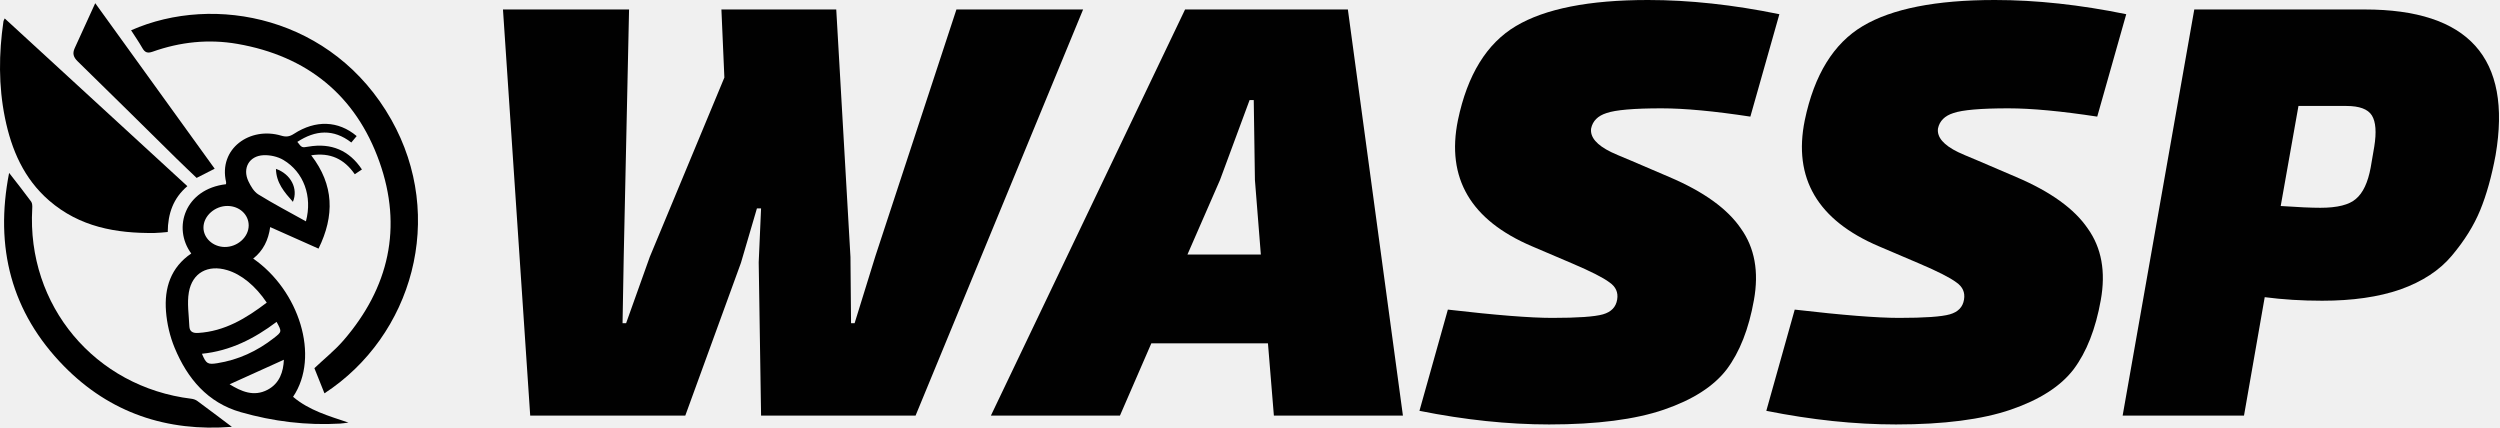
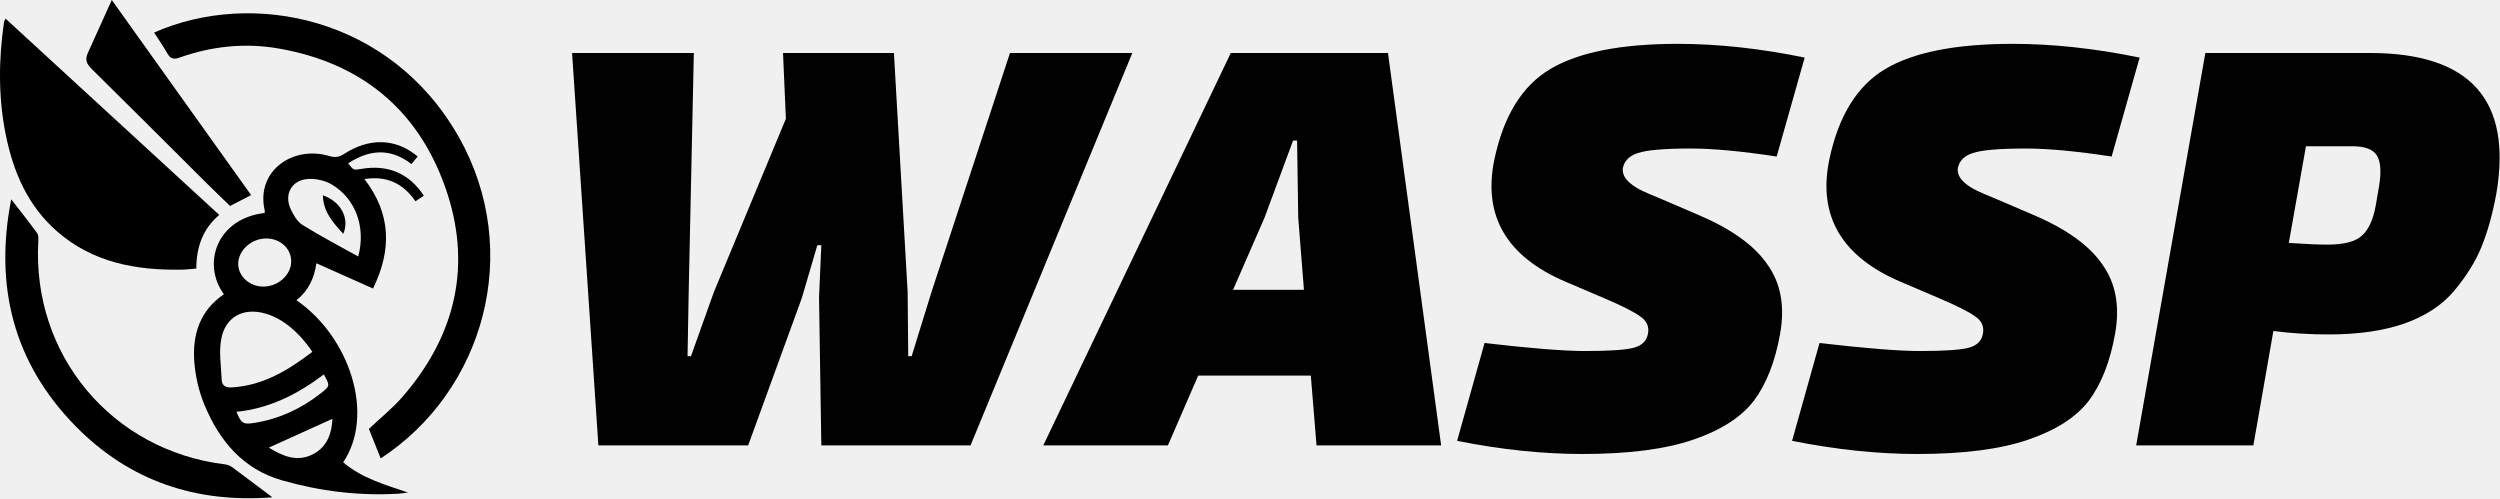
- <svg xmlns="http://www.w3.org/2000/svg" width="2356" height="403" viewBox="0 0 2356 403" fill="none">
-   <path d="M336.135 128.237C334.399 130.311 332.981 132.025 331.077 134.29C314.232 121.254 297.26 122.524 280.203 133.718C284.457 139.263 284.457 139.263 290.721 138.184C312.116 134.522 329.151 141.675 341.086 159.705C338.907 161.144 336.727 162.605 334.336 164.192C324.326 149.738 311.184 143.538 293.281 146.352C314.867 174.328 315.375 203.32 300.18 234.302C284.88 227.488 270.13 220.927 254.618 214.007C252.946 226.197 248.058 236.227 238.598 243.698C281.621 273.388 301.937 335.774 276.182 373.972C291.313 386.753 309.788 392.002 328.389 398.223C325.829 398.541 323.268 399.006 320.686 399.176C288.795 401.059 257.475 397.165 226.896 388.425C195.576 379.474 176.572 356.661 164.595 327.817C160.108 317.003 157.315 304.983 156.426 293.302C154.754 271.42 160.912 251.972 180.233 238.894C162.351 214.621 174.372 178.116 212.95 173.609C212.992 172.953 213.225 172.254 213.077 171.62C205.691 140.003 235.615 119.032 265.072 127.856C269.686 129.232 272.923 128.766 276.965 126.142C297.408 112.874 318.782 113.635 336.135 128.237ZM251.38 285.197C240.821 269.389 227.467 258.554 214.135 254.575C195.999 249.158 181.186 256.924 177.969 275.483C176.191 285.81 178.011 296.772 178.435 307.417C178.646 312.623 181.799 314.083 186.794 313.765C211.786 312.221 231.869 300.031 251.38 285.197ZM288.308 208.59C294.593 185.015 286.213 162.16 267.083 150.754C261.75 147.579 254.512 145.971 248.27 146.267C234.747 146.923 228.293 158.584 234.091 170.815C236.292 175.45 239.318 180.656 243.445 183.216C257.919 192.189 273.05 200.083 288.308 208.59ZM214.537 194.094C202.602 193.946 191.873 203.426 191.746 214.261C191.619 224.271 200.613 232.609 211.68 232.757C223.722 232.905 234.303 223.488 234.366 212.547C234.43 202.305 225.753 194.221 214.537 194.094ZM190.307 333.383C194.264 342.842 195.745 343.71 204.718 342.292C224.631 339.139 242.281 330.949 258.11 318.569C265.707 312.623 265.728 312.644 260.649 303.333C239.699 319.141 216.907 330.737 190.307 333.383ZM267.527 339.012C250.428 346.736 233.371 354.46 216.378 362.163C227.15 368.745 239.043 374.268 252.227 367.284C263.633 361.211 267.04 350.207 267.527 339.012Z" fill="black" />
-   <path d="M4.44 17.369C61.958 70.211 119.075 122.651 176.572 175.45C163.198 186.814 158.204 201.374 158.077 218.642C153.738 218.98 149.739 219.509 145.739 219.552C109.319 220.039 74.91 213.817 46.298 189.015C22.491 168.382 10.767 141.104 4.673 111.054C-1.443 80.877 -1.168 50.488 3.255 20.099C3.318 19.485 3.72 18.935 4.44 17.369Z" fill="black" />
-   <path d="M123.54 28.543C202.115 -6.184 313.999 15.719 368.745 112.747C420.571 204.57 388.87 316.496 305.767 370.671C302.529 362.545 299.334 354.588 296.286 346.969C305.661 338.102 315.565 330.188 323.734 320.75C366.629 271.082 379.58 214.241 357.508 152.32C335.225 89.808 289.388 52.795 223.743 41.368C196.592 36.648 169.8 39.484 143.856 48.711C138.84 50.488 136.491 49.367 134.1 45.198C130.926 39.632 127.286 34.363 123.54 28.543Z" fill="black" />
-   <path d="M8.588 162.943C16.121 172.657 22.936 181.206 29.369 190.01C30.512 191.576 30.512 194.306 30.385 196.464C25.094 287.863 89.427 364.724 180.445 375.792C182.371 376.024 184.466 376.765 186.011 377.908C196.803 385.844 207.49 393.949 218.516 402.244C157.336 407.027 103.627 389.251 60.266 345.043C10.513 294.318 -5.104 232.969 8.588 162.943Z" fill="black" />
-   <path d="M89.744 3C128.027 56.032 165.124 107.456 202.305 158.986C196.444 161.97 191.153 164.657 185.291 167.662C179.154 161.779 172.7 155.706 166.393 149.505C135.37 118.947 104.452 88.262 73.259 57.873C69.153 53.874 68.095 50.34 70.444 45.282C76.751 31.611 82.93 17.94 89.744 3Z" fill="black" />
-   <path d="M276.034 190.222C267.908 181.038 260.311 172.298 260.057 159.135C274.045 164.023 281.282 177.821 276.034 190.222Z" fill="black" />
-   <path d="M2134.27 280.056L2114.75 391.632H2000.38L2067.89 8.926H2228.56C2326.37 8.926 2367.47 54.672 2351.85 146.165C2348.13 166.248 2343.29 183.543 2337.34 198.048C2331.39 212.553 2322.46 226.871 2310.56 241.004C2299.03 254.765 2282.86 265.365 2262.03 272.804C2241.57 279.87 2217.03 283.403 2188.39 283.403C2169.42 283.403 2151.38 282.287 2134.27 280.056ZM2211.26 99.861H2166.07L2149.34 194.142C2165.7 195.258 2178.16 195.816 2186.71 195.816C2202.71 195.816 2213.86 193.027 2220.19 187.448C2226.88 181.869 2231.53 172.013 2234.13 157.88L2237.48 138.354C2239.71 124.593 2238.97 114.738 2235.25 108.787C2231.53 102.836 2223.53 99.861 2211.26 99.861Z" fill="#010101" />
-   <path d="M1664.57 387.169L1691.35 291.771C1736.35 296.978 1769.08 299.582 1789.54 299.582C1813.71 299.582 1829.71 298.466 1837.52 296.234C1845.33 294.003 1849.79 289.354 1850.9 282.287C1852.02 275.593 1849.6 270.2 1843.65 266.109C1837.7 261.646 1825.99 255.695 1808.51 248.257L1770.57 232.078C1712.92 207.531 1689.68 167.922 1700.83 113.25C1709.76 70.479 1727.99 40.911 1755.51 24.547C1783.03 8.182 1824.5 0 1879.91 0C1918.97 0 1960.25 4.463 2003.76 13.389L1976.43 109.902C1942.21 104.695 1914.32 102.092 1892.75 102.092C1866.71 102.092 1849.42 103.58 1840.86 106.555C1832.68 109.159 1827.85 113.994 1826.36 121.06C1825.24 129.242 1831.56 136.681 1845.33 143.375C1847.56 144.491 1854.07 147.28 1864.85 151.743L1900 166.806C1932.36 180.567 1954.86 196.746 1967.5 215.342C1980.52 233.566 1984.61 256.067 1979.77 282.845C1974.94 309.995 1966.39 331.753 1954.11 348.117C1941.84 364.11 1922.13 376.755 1894.98 386.053C1867.83 395.351 1831.75 400 1786.75 400C1748.07 400 1707.34 395.723 1664.57 387.169Z" fill="#010101" />
-   <path d="M1337.69 387.169L1364.47 291.771C1409.47 296.978 1442.2 299.582 1462.66 299.582C1486.83 299.582 1502.82 298.466 1510.63 296.234C1518.44 294.003 1522.91 289.354 1524.02 282.287C1525.14 275.593 1522.72 270.2 1516.77 266.109C1510.82 261.646 1499.1 255.695 1481.62 248.257L1443.69 232.078C1386.04 207.531 1362.79 167.922 1373.95 113.25C1382.88 70.479 1401.1 40.911 1428.62 24.547C1456.15 8.182 1497.62 0 1553.03 0C1592.08 0 1633.37 4.463 1676.88 13.389L1649.54 109.902C1615.33 104.695 1587.43 102.092 1565.86 102.092C1539.83 102.092 1522.53 103.58 1513.98 106.555C1505.8 109.159 1500.96 113.994 1499.48 121.06C1498.36 129.242 1504.68 136.681 1518.44 143.375C1520.67 144.491 1527.18 147.28 1537.97 151.743L1573.12 166.806C1605.47 180.567 1627.97 196.746 1640.62 215.342C1653.64 233.566 1657.73 256.067 1652.89 282.845C1648.06 309.995 1639.5 331.753 1627.23 348.117C1614.96 364.11 1595.24 376.755 1568.09 386.053C1540.94 395.351 1504.87 400 1459.87 400C1421.19 400 1380.46 395.723 1337.69 387.169Z" fill="#010101" />
-   <path d="M1200.5 391.632L1194.92 323.571H1085.01L1055.45 391.632H933.828L1116.81 8.926H1270.23L1322.11 391.632H1200.5ZM1149.73 169.596L1119.04 239.889H1188.22L1182.64 169.596L1181.53 94.282H1177.62L1149.73 169.596Z" fill="#010101" />
-   <path d="M824.907 241.562L901.336 8.926H1020.72L862.842 391.632H717.236L715.004 247.141L717.236 196.374H713.331L698.268 247.699L645.827 391.632H499.662L474 8.926H592.828L587.808 241.562L586.692 304.603H590.039L612.354 242.12L682.647 73.082L679.858 8.926H788.087L801.476 242.12L802.034 304.603H805.381L824.907 241.562Z" fill="#010101" />
+ <svg xmlns="http://www.w3.org/2000/svg" width="2007" height="400" viewBox="0 0 2007 400" fill="none">
+   <g clip-path="url(#clip0_66_14)">
+     <path d="M335.326 125.649C333.594 127.721 332.179 129.433 330.279 131.696C313.469 118.672 296.533 119.941 279.512 131.125C283.757 136.665 283.757 136.665 290.007 135.587C311.358 131.928 328.357 139.074 340.267 157.088C338.092 158.525 335.917 159.985 333.531 161.57C323.542 147.13 310.428 140.936 292.562 143.747C314.103 171.697 314.61 200.662 299.447 231.615C284.179 224.808 269.46 218.253 253.98 211.339C252.312 223.518 247.434 233.538 237.994 241.002C280.927 270.665 301.2 332.993 275.499 371.155C290.598 383.924 309.034 389.169 327.596 395.384C325.042 395.702 322.486 396.166 319.91 396.336C288.086 398.217 256.831 394.327 226.316 385.595C195.062 376.652 176.098 353.86 164.146 325.043C159.669 314.239 156.882 302.23 155.994 290.56C154.326 268.699 160.471 249.269 179.751 236.203C161.907 211.952 173.903 175.481 212.4 170.979C212.442 170.323 212.674 169.625 212.527 168.991C205.156 137.404 235.017 116.452 264.412 125.268C269.017 126.643 272.247 126.177 276.28 123.556C296.68 110.3 318.01 111.06 335.326 125.649ZM250.749 282.463C240.212 266.67 226.886 255.845 213.582 251.869C195.484 246.457 180.702 254.216 177.492 272.758C175.718 283.075 177.534 294.027 177.957 304.662C178.168 309.863 181.314 311.322 186.299 311.004C211.238 309.462 231.279 297.283 250.749 282.463ZM287.6 205.927C293.871 182.374 285.509 159.54 266.419 148.145C261.097 144.973 253.875 143.366 247.646 143.662C234.151 144.317 227.711 155.968 233.496 168.187C235.693 172.818 238.712 178.019 242.831 180.577C257.274 189.541 272.374 197.428 287.6 205.927ZM213.983 191.445C202.074 191.297 191.367 200.768 191.24 211.593C191.114 221.594 200.089 229.924 211.132 230.072C223.149 230.219 233.708 220.811 233.771 209.88C233.835 199.648 225.176 191.571 213.983 191.445ZM189.804 330.604C193.753 340.054 195.231 340.921 204.185 339.505C224.056 336.355 241.669 328.172 257.465 315.804C265.046 309.863 265.067 309.884 259.999 300.582C239.093 316.375 216.348 327.961 189.804 330.604ZM266.862 336.228C249.799 343.945 232.778 351.661 215.821 359.357C226.57 365.933 238.438 371.451 251.594 364.474C262.976 358.406 266.376 347.412 266.862 336.228Z" fill="black" />
+     <path d="M4.425 14.933C61.758 67.616 118.689 119.898 176 172.538C162.669 183.868 157.691 198.384 157.565 215.6C153.24 215.937 149.254 216.464 145.267 216.507C108.965 216.993 74.667 210.789 46.148 186.062C22.418 165.491 10.732 138.295 4.657 108.336C-1.439 78.249 -1.164 47.952 3.244 17.655C3.307 17.043 3.708 16.494 4.425 14.933Z" fill="black" />
+     <path d="M123.733 26.13C202.159 -8.571 313.831 13.315 368.473 110.27C420.201 202.024 388.56 313.866 305.615 368C302.383 359.88 299.194 351.929 296.152 344.316C305.509 335.455 315.394 327.547 323.548 318.116C366.361 268.486 379.288 211.688 357.258 149.813C335.017 87.348 289.267 50.363 223.746 38.944C196.647 34.229 169.906 37.062 144.011 46.282C139.004 48.058 136.66 46.938 134.273 42.772C131.105 37.21 127.472 31.945 123.733 26.13Z" fill="black" />
+     <path d="M8.998 160C16.523 169.712 23.328 178.259 29.754 187.061C30.895 188.626 30.895 191.356 30.768 193.513C25.484 284.89 89.737 361.733 180.643 372.798C182.566 373.03 184.659 373.771 186.202 374.914C196.98 382.848 207.654 390.951 218.667 399.244C157.562 404.026 103.92 386.254 60.612 342.057C10.921 291.344 -4.677 230.009 8.998 160Z" fill="black" />
+     <path d="M89.736 0C127.782 53.248 164.649 104.882 201.6 156.622C195.775 159.618 190.517 162.316 184.691 165.333C178.592 159.426 172.178 153.329 165.91 147.102C135.079 116.42 104.353 85.61 73.353 55.097C69.272 51.081 68.221 47.533 70.555 42.454C76.823 28.728 82.964 15.001 89.736 0Z" fill="black" />
+     <path d="M275.578 187.733C267.248 178.595 259.46 169.898 259.2 156.8C273.539 161.664 280.958 175.393 275.578 187.733Z" fill="black" />
+     <path d="M1825.06 265.731L1809.01 357.576H1714.92L1770.46 42.548H1902.63C1983.09 42.548 2016.9 80.204 2004.05 155.517C2000.99 172.049 1997.01 186.285 1992.12 198.225C1987.22 210.165 1979.88 221.951 1970.09 233.585C1960.6 244.912 1947.3 253.638 1930.16 259.761C1913.33 265.578 1893.14 268.486 1869.58 268.486C1853.98 268.486 1839.14 267.567 1825.06 265.731ZM1888.4 117.401H1851.22L1837.46 195.01C1850.92 195.929 1861.17 196.388 1868.2 196.388C1881.36 196.388 1890.54 194.092 1895.74 189.5C1901.25 184.907 1905.07 176.794 1907.21 165.161L1909.97 149.088C1911.8 137.76 1911.19 129.648 1908.13 124.749C1905.07 119.851 1898.49 117.401 1888.4 117.401Z" fill="#010101" />
+     <path d="M1438.67 353.902L1460.7 275.374C1497.72 279.66 1524.64 281.804 1541.48 281.804C1561.36 281.804 1574.52 280.885 1580.95 279.048C1587.37 277.212 1591.04 273.385 1591.95 267.567C1592.87 262.057 1590.88 257.618 1585.99 254.25C1581.09 250.577 1571.46 245.678 1557.08 239.555L1525.87 226.237C1478.45 206.031 1459.33 173.427 1468.5 128.423C1475.85 93.216 1490.84 68.877 1513.48 55.406C1536.12 41.935 1570.24 35.2 1615.82 35.2C1647.95 35.2 1681.91 38.874 1717.7 46.222L1695.22 125.667C1667.07 121.381 1644.12 119.238 1626.38 119.238C1604.96 119.238 1590.74 120.463 1583.69 122.912C1576.96 125.055 1572.99 129.035 1571.77 134.852C1570.84 141.587 1576.04 147.71 1587.37 153.221C1589.21 154.139 1594.56 156.435 1603.43 160.109L1632.34 172.508C1658.96 183.836 1677.47 197.154 1687.87 212.461C1698.58 227.462 1701.95 245.984 1697.97 268.027C1693.99 290.376 1686.96 308.286 1676.86 321.756C1666.76 334.921 1650.55 345.33 1628.21 352.983C1605.88 360.637 1576.2 364.464 1539.18 364.464C1507.36 364.464 1473.86 360.943 1438.67 353.902Z" fill="#010101" />
+     <path d="M1169.77 353.902L1191.8 275.374C1228.82 279.66 1255.74 281.804 1272.57 281.804C1292.45 281.804 1305.61 280.885 1312.03 279.048C1318.46 277.212 1322.14 273.385 1323.05 267.567C1323.97 262.057 1321.98 257.618 1317.08 254.25C1312.19 250.577 1302.55 245.678 1288.17 239.555L1256.97 226.237C1209.54 206.031 1190.41 173.427 1199.6 128.423C1206.94 93.216 1221.93 68.877 1244.57 55.406C1267.22 41.935 1301.33 35.2 1346.91 35.2C1379.04 35.2 1413 38.874 1448.8 46.222L1426.31 125.667C1398.16 121.381 1375.21 119.238 1357.47 119.238C1336.05 119.238 1321.82 120.463 1314.79 122.912C1308.06 125.055 1304.08 129.035 1302.86 134.852C1301.94 141.587 1307.14 147.71 1318.46 153.221C1320.29 154.139 1325.65 156.435 1334.52 160.109L1363.44 172.508C1390.05 183.836 1408.56 197.154 1418.97 212.461C1429.68 227.462 1433.04 245.984 1429.06 268.027C1425.09 290.376 1418.05 308.286 1407.95 321.756C1397.86 334.921 1381.64 345.33 1359.3 352.983C1336.97 360.637 1307.3 364.464 1270.28 364.464C1238.46 364.464 1204.95 360.943 1169.77 353.902Z" fill="#010101" />
+     <path d="M1056.91 357.576L1052.32 301.551H961.903L937.586 357.576H837.535L988.063 42.548H1114.27L1156.95 357.576H1056.91ZM1015.14 174.805L989.897 232.667H1046.81L1042.22 174.805L1041.3 112.809H1038.09L1015.14 174.805Z" fill="#010101" />
+     <path d="M747.933 234.044L810.806 42.548H909.016L779.139 357.576H659.358L657.522 238.637L659.358 196.847H656.146L643.755 239.096L600.615 357.576H480.374L459.263 42.548H557.016L552.886 234.044L551.968 285.937H554.721L573.079 234.504L630.904 95.359L628.61 42.548H717.643L728.657 234.504L729.116 285.937H731.87L747.933 234.044Z" fill="#010101" />
+   </g>
+   <defs>
+     <clipPath id="clip0_66_14">
+       <rect width="2006.71" height="400" fill="white" />
+     </clipPath>
+   </defs>
</svg>
